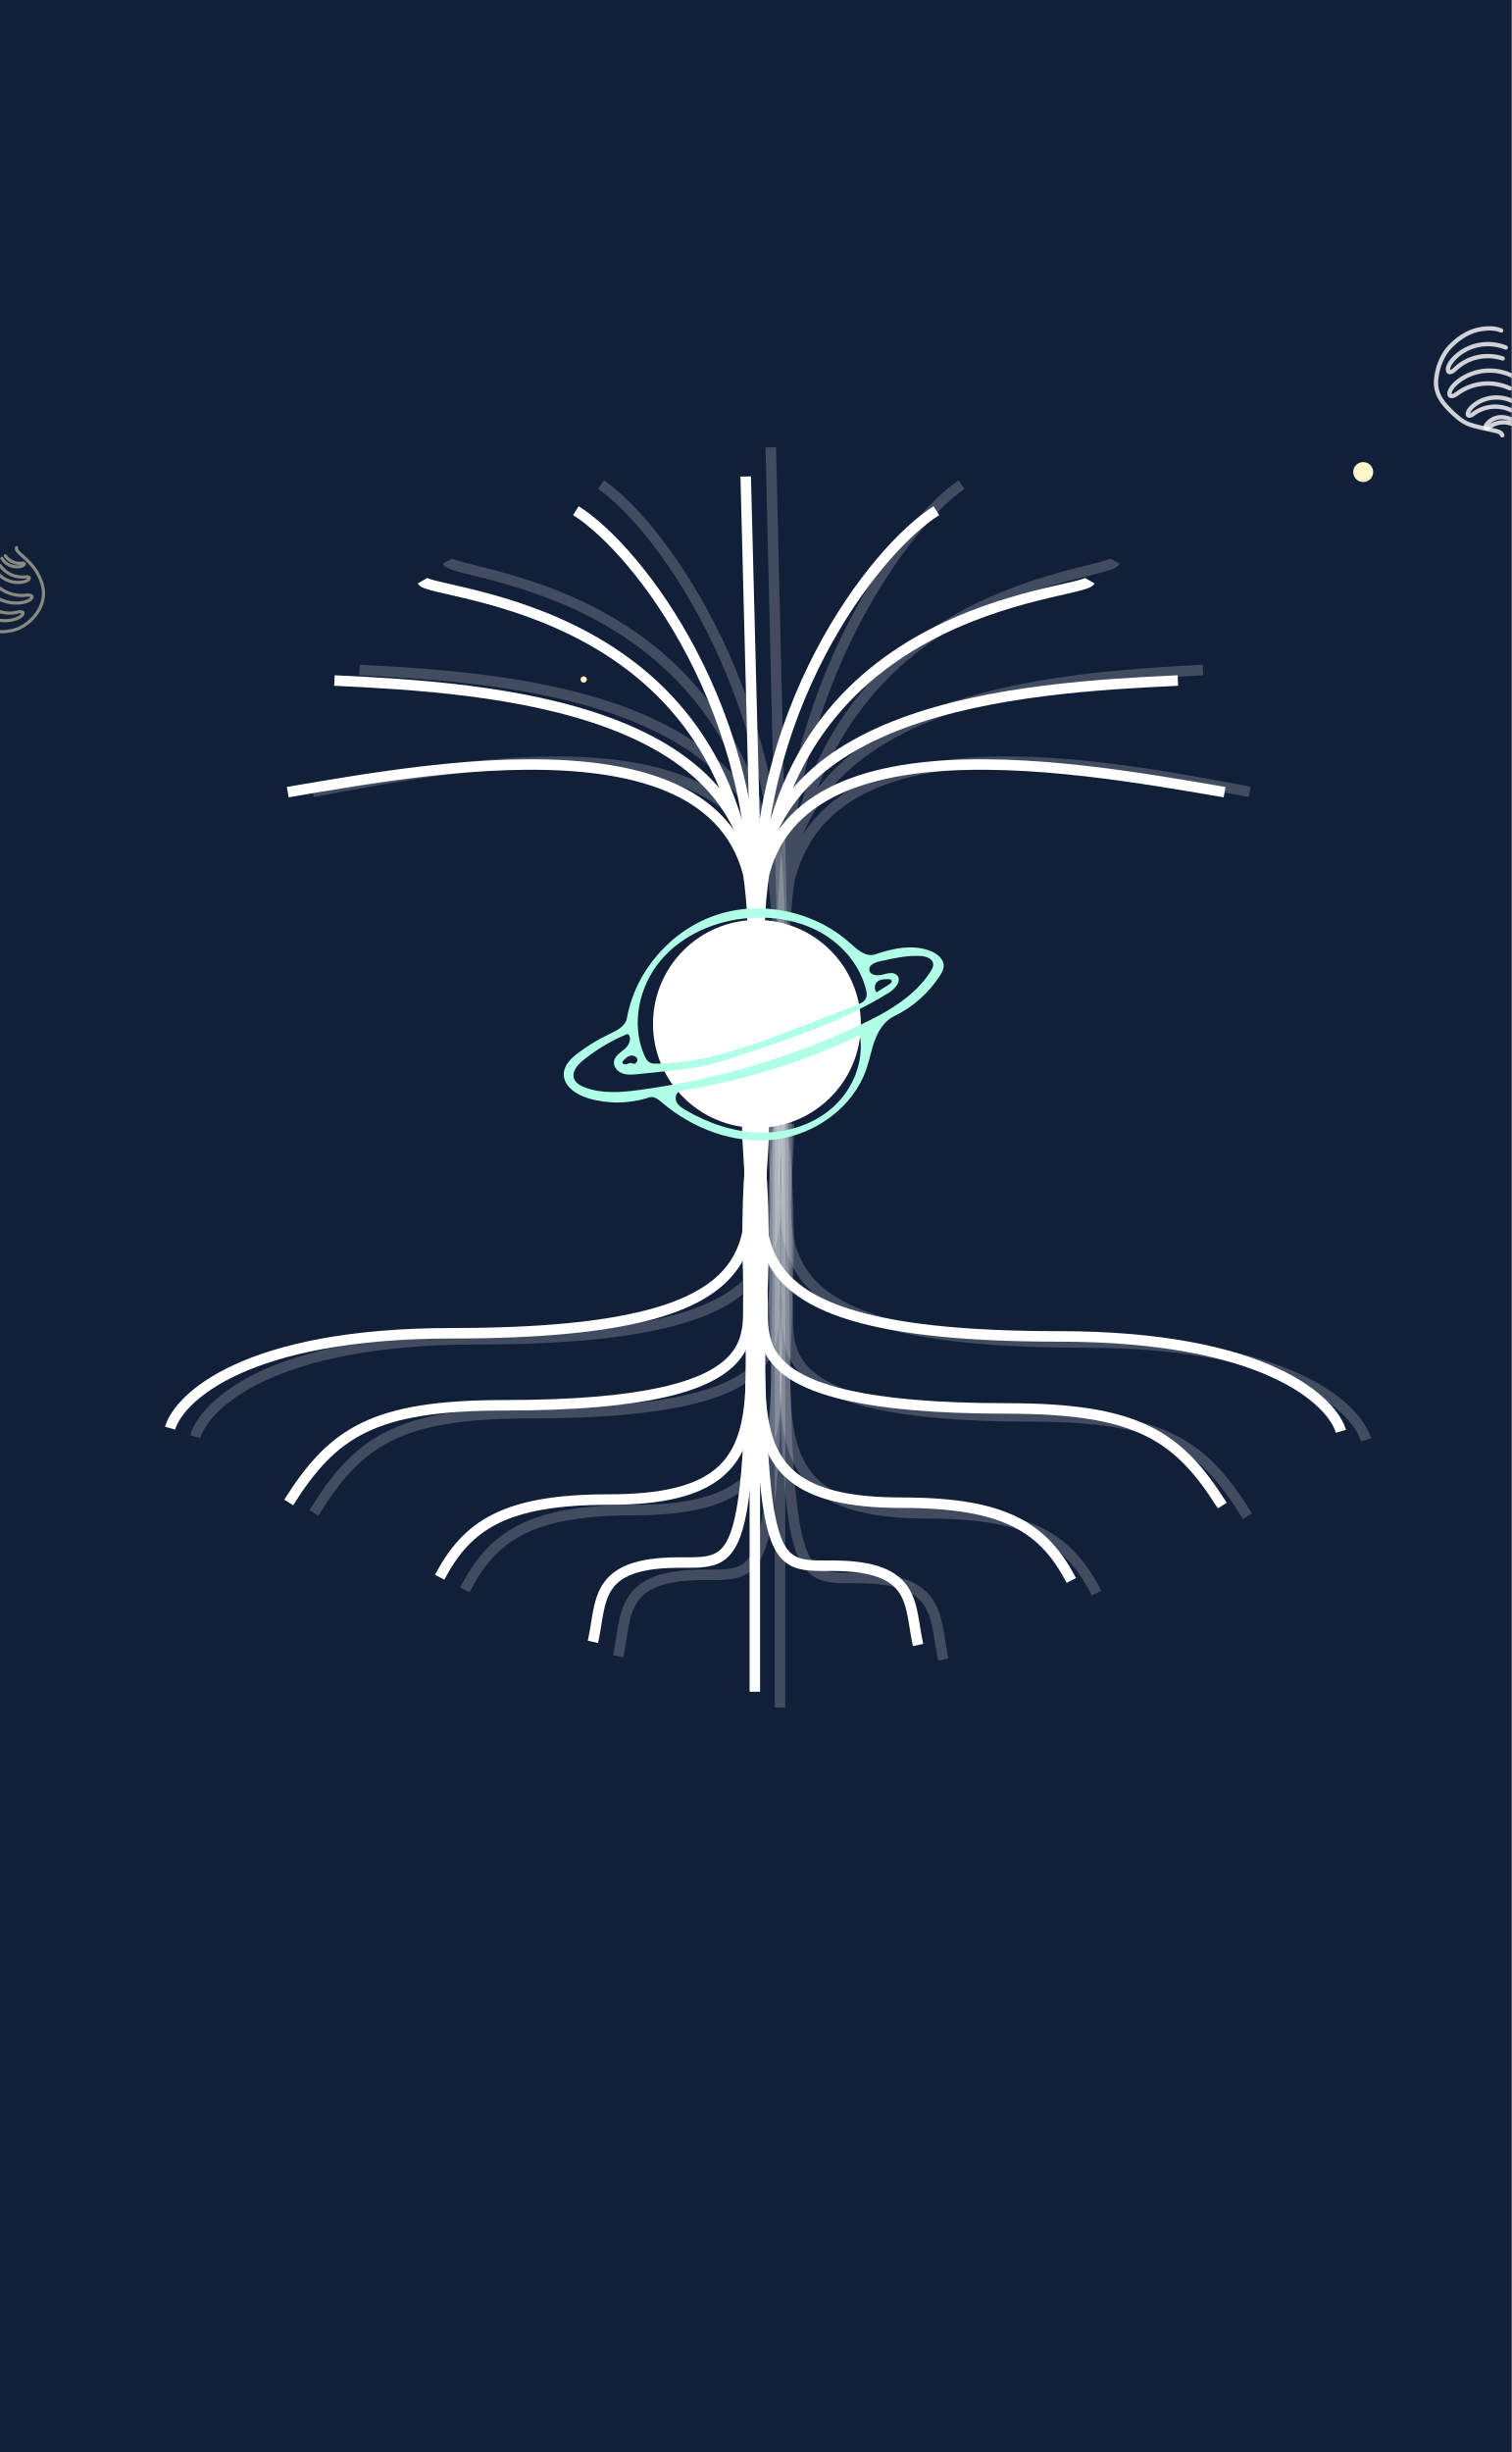
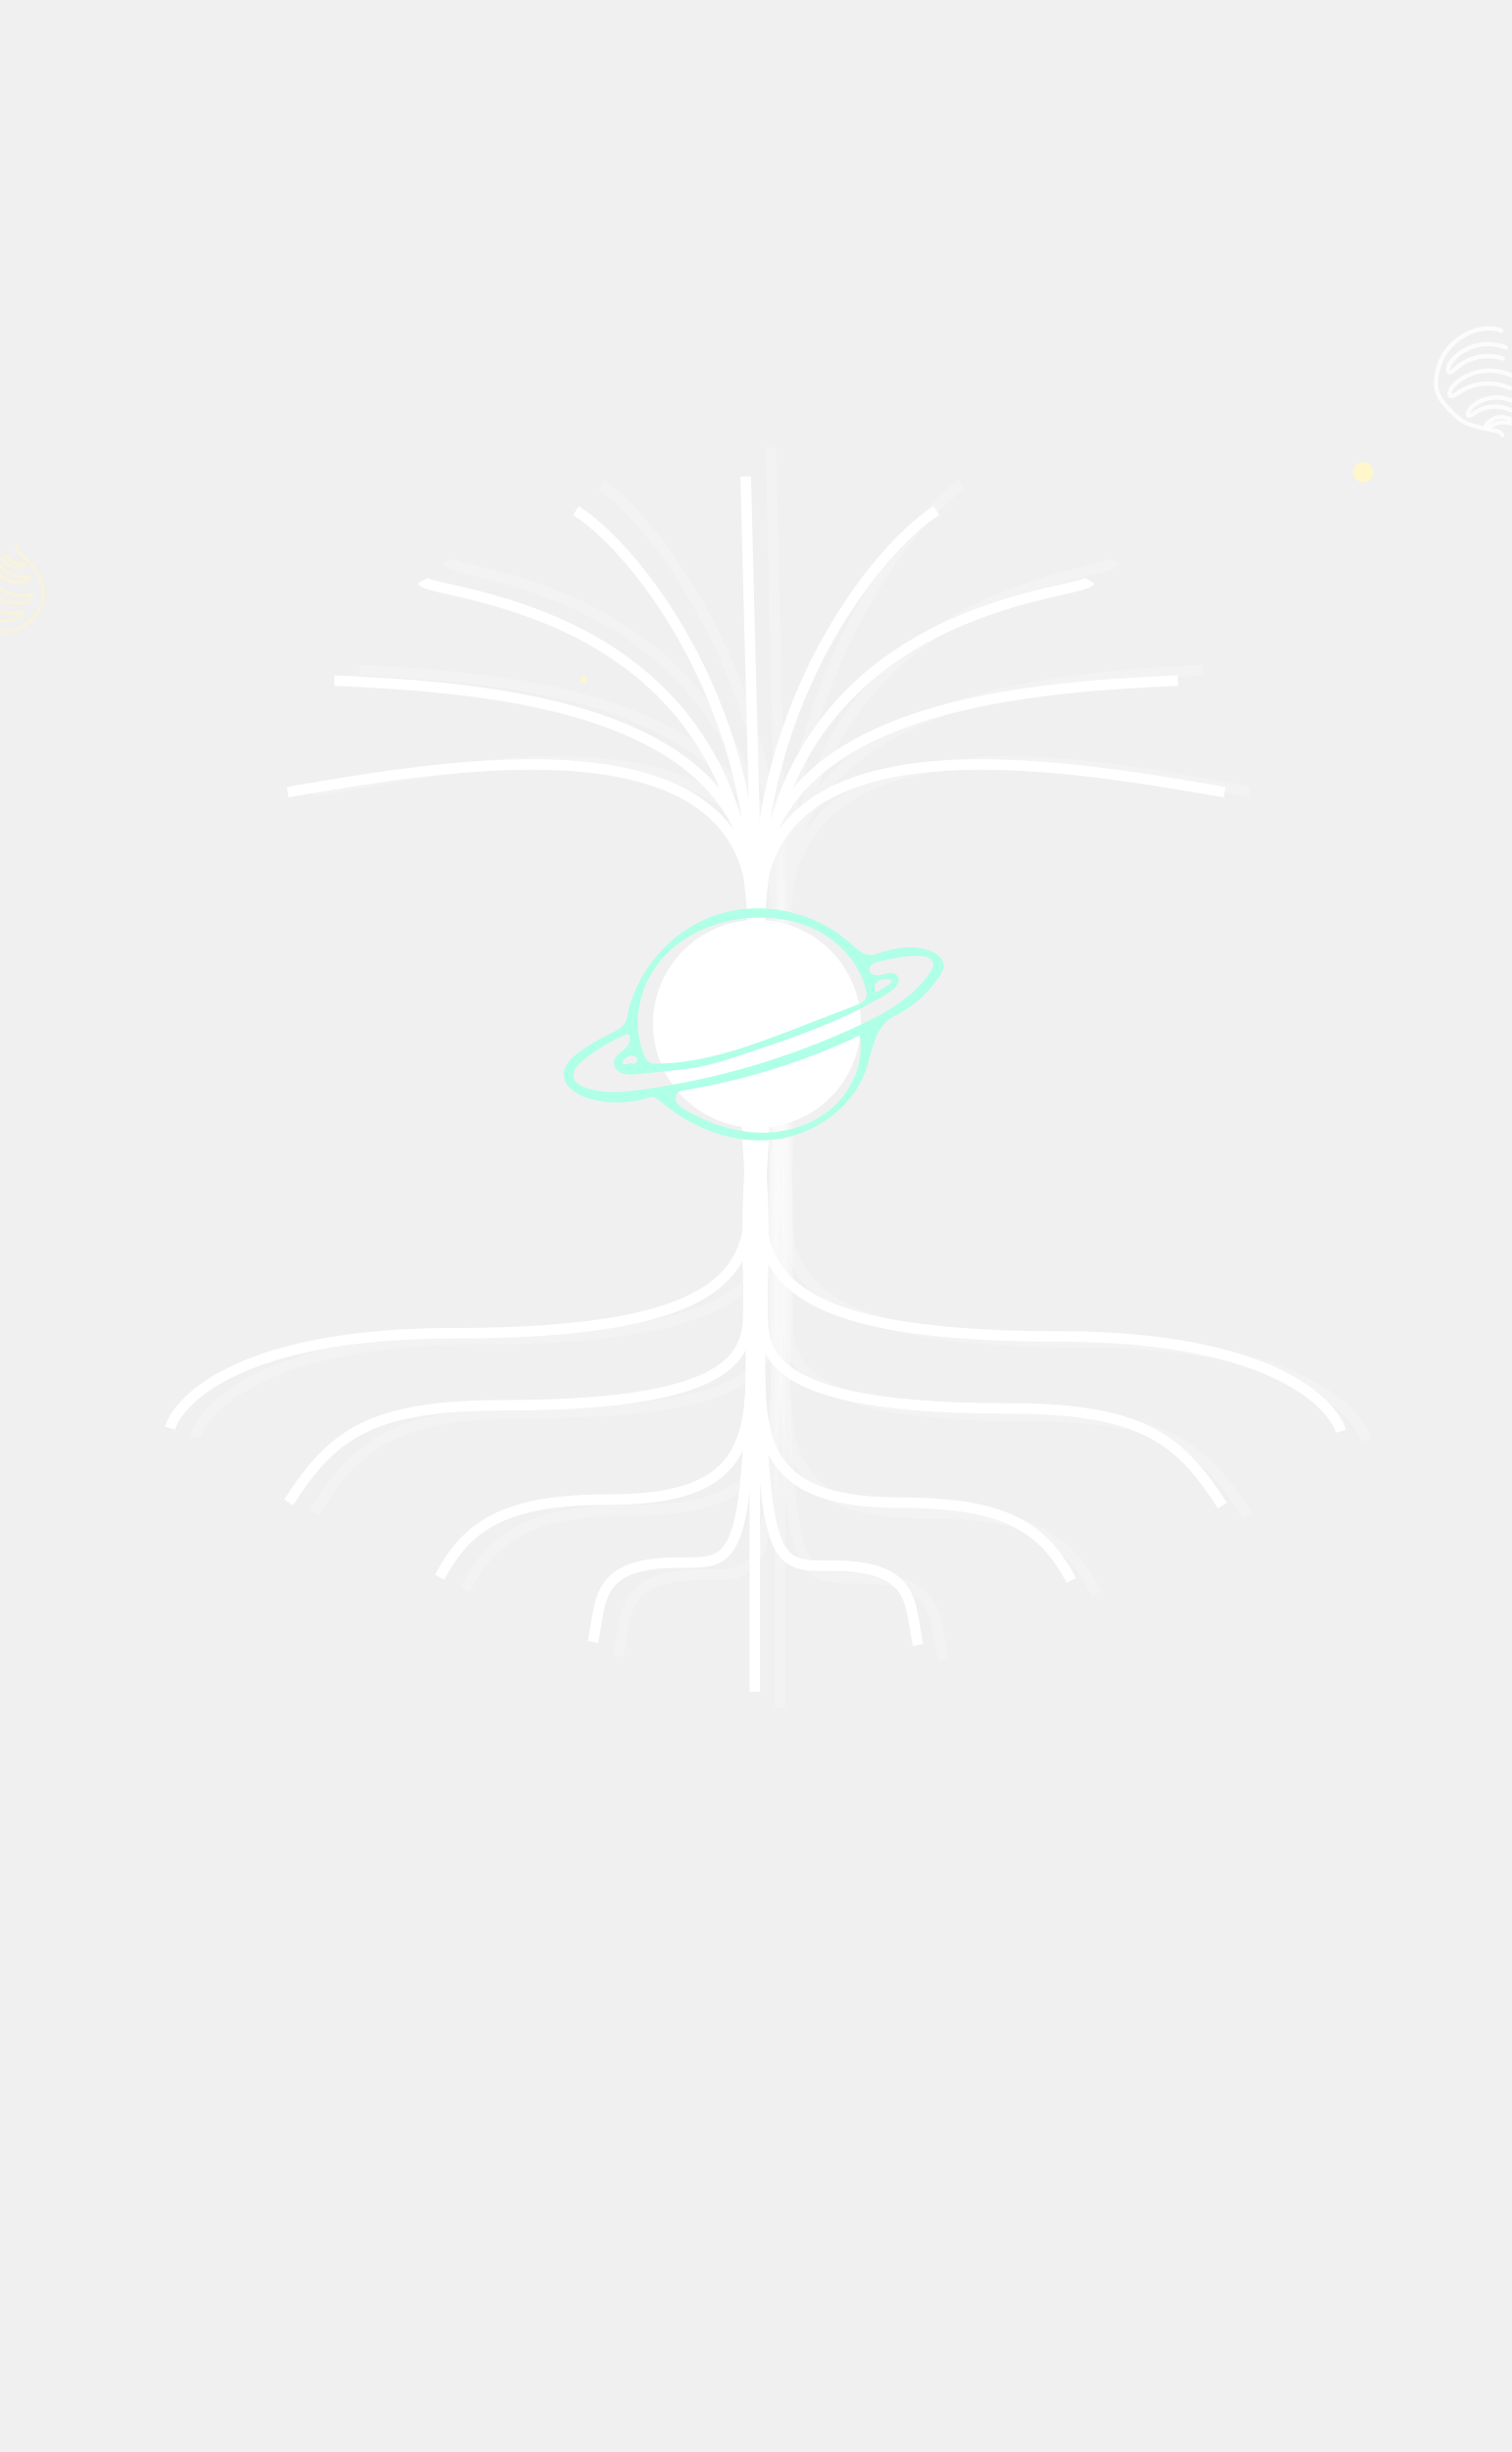
<svg xmlns="http://www.w3.org/2000/svg" width="1440" height="2335" viewBox="0 0 1440 2335" fill="none">
  <g clip-path="url(#clip0_301_4900)">
-     <rect width="1440" height="2335" fill="#121F39" />
    <path d="M1038.3 553.156C1029.93 567.79 731.896 573.24 723.408 883.474M723.408 883.474C700.771 670.963 976.412 654.982 1121.98 648.041M723.408 883.474C711.78 672.182 1018.76 729.215 1166.44 754.337M723.408 883.474C712.239 680.511 832.107 523.94 891.971 486.285" stroke="white" stroke-width="10" />
    <path d="M402.228 553.156C410.601 567.79 708.634 573.24 717.123 883.474M717.123 883.474C739.76 670.963 464.118 654.982 318.553 648.041M717.123 883.474C728.75 672.182 421.766 729.215 274.088 754.337M717.123 883.474C728.292 680.511 608.423 523.94 548.559 486.285" stroke="white" stroke-width="10" />
    <path d="M710.305 453.762L721.282 883.474" stroke="white" stroke-width="10" />
    <path d="M1062.21 534.482C1053.84 550.454 755.808 556.402 747.32 895M747.32 895C724.683 663.059 1000.32 645.617 1145.89 638.042M747.32 895C735.692 664.39 1042.68 726.638 1190.35 754.056M747.32 895C736.151 673.481 856.019 502.595 915.883 461.497" stroke="white" stroke-opacity="0.2" stroke-width="10" />
    <path d="M426.141 534.482C434.513 550.454 732.546 556.402 741.035 895M741.035 895C763.672 663.059 488.03 645.617 342.465 638.042M741.035 895C752.662 664.39 445.678 726.638 298 754.056M741.035 895C752.204 673.481 632.336 502.595 572.471 461.497" stroke="white" stroke-opacity="0.2" stroke-width="10" />
    <path d="M734.217 426L745.194 895" stroke="white" stroke-opacity="0.2" stroke-width="10" />
    <circle cx="3" cy="3" r="3" transform="matrix(1 0 0 -1 553 650.038)" fill="#FFF7CB" />
    <circle cx="9.5" cy="9.5" r="9.5" transform="matrix(1 0 0 -1 1289 459.038)" fill="#FFF7CB" />
    <path fill-rule="evenodd" clip-rule="evenodd" d="M-24.521 591.674C-25.023 591.009 -24.89 590.063 -24.224 589.561C-23.559 589.06 -22.613 589.193 -22.111 589.858C-19.726 593.024 -15.507 596.142 -10.31 598.042C-3.563 600.509 4.341 600.83 13.221 598.44C20.374 596.514 28.217 590.901 33.458 583.675C39.421 575.454 41.53 566.067 38.748 556.832C35.892 547.353 31.152 540.522 24.045 533.822L23.385 533.208C23.172 533.015 22.788 532.672 22.306 532.241C20.535 530.658 17.44 527.893 16.634 527.057C14.477 524.818 13.619 522.978 14.344 520.953C14.625 520.168 15.489 519.76 16.273 520.041C17.009 520.304 17.413 521.08 17.23 521.822L17.185 521.97C16.971 522.568 17.333 523.391 18.617 524.763L18.807 524.963C19.518 525.7 22.383 528.261 24.17 529.859L24.17 529.859C24.862 530.478 25.392 530.952 25.573 531.119C33.333 538.312 38.536 545.669 41.637 555.962C44.71 566.161 42.386 576.505 35.901 585.446C30.265 593.217 21.846 599.243 14.005 601.354C4.528 603.905 -4.012 603.558 -11.347 600.877C-17.088 598.777 -21.785 595.306 -24.521 591.674ZM-22.685 579.269C-23.2 578.614 -23.087 577.666 -22.432 577.15C-21.777 576.635 -20.828 576.748 -20.313 577.403C-12.607 587.196 0.189 591.692 12.486 588.599C16.648 587.552 19.541 585.743 20.264 584.308L20.351 584.122L20.367 584.103L20.347 584.094C19.92 583.931 19.043 583.935 17.824 584.214L17.557 584.278C4.91 587.459 -8.26 583.319 -16.841 573.811C-17.399 573.193 -17.35 572.239 -16.731 571.68C-16.113 571.122 -15.159 571.171 -14.6 571.79C-6.87 580.356 4.934 584.151 16.34 581.468L16.821 581.351C21.282 580.229 24.54 581.898 23.112 585.333C22.067 587.846 18.346 590.237 13.222 591.526C-0.239 594.911 -14.249 589.989 -22.685 579.269ZM-16.216 555.568C-16.929 556 -17.157 556.927 -16.725 557.64C-9.098 570.234 5.262 577.349 20.128 575.493C25.768 574.788 30.05 572.726 31.48 570.205C33.4 566.823 30.228 564.674 25.369 565.28L24.869 565.339C12.199 566.736 -0.048 561.078 -7.258 550.805C-7.737 550.123 -8.678 549.958 -9.36 550.437C-10.042 550.915 -10.207 551.857 -9.728 552.539C-1.787 563.852 11.777 570.019 25.743 568.275L26.043 568.24C27.512 568.089 28.518 568.233 28.937 568.517L28.958 568.529C28.968 568.533 28.974 568.534 28.975 568.537C28.976 568.539 28.973 568.542 28.966 568.551C28.95 568.569 28.915 568.611 28.856 568.715L28.775 568.846C27.793 570.334 24.407 571.917 19.754 572.498C6.08 574.206 -7.128 567.661 -14.144 556.077C-14.575 555.364 -15.503 555.136 -16.216 555.568ZM-6.156 543.033C-6.587 542.32 -6.359 541.392 -5.647 540.961C-4.934 540.529 -4.006 540.757 -3.574 541.47C1.344 549.592 10.604 554.18 20.192 552.983C23.034 552.628 25.165 551.741 26.042 550.898L26.139 550.801L26.022 550.785C25.718 550.751 25.305 550.75 24.797 550.801L24.573 550.827C14.446 552.091 4.611 547.62 -1.147 539.417C-1.626 538.735 -1.461 537.794 -0.779 537.315C-0.097 536.836 0.844 537.001 1.323 537.683C6.36 544.859 14.901 548.823 23.749 547.884L24.199 547.832C27.954 547.363 30.598 549.154 28.989 551.988C27.887 553.93 24.713 555.459 20.566 555.977C9.787 557.323 -0.626 552.164 -6.156 543.033ZM1.04 530.413C0.328 530.845 0.1 531.773 0.531 532.485C4.235 538.601 11.208 542.056 18.427 541.154C21.273 540.799 23.483 539.734 24.299 538.297C25.636 535.941 23.453 534.461 20.659 534.81L20.29 534.852C14.759 535.408 9.429 532.918 6.278 528.43C5.8 527.748 4.859 527.583 4.177 528.062C3.495 528.54 3.33 529.481 3.808 530.163L4.034 530.478C7.537 535.252 13.139 538.05 19.084 537.944L19.295 537.938L19.077 537.987C18.758 538.056 18.416 538.115 18.053 538.16C12.026 538.913 6.205 536.028 3.113 530.922C2.681 530.21 1.753 529.982 1.04 530.413Z" fill="#FFF7CB" fill-opacity="0.5" />
    <path d="M1443.14 398.91C1444.14 399.458 1444.51 400.7 1443.97 401.686C1443.43 402.672 1442.19 403.027 1441.19 402.48C1434.05 398.561 1427 397.719 1420.45 402.652C1420.06 402.948 1419.7 403.248 1419.37 403.543L1419.15 403.746L1419.39 403.599C1426.29 399.48 1434.79 399.003 1442.18 402.257L1442.66 402.474C1443.69 402.954 1444.15 404.169 1443.68 405.19C1443.21 406.21 1441.99 406.649 1440.96 406.169C1434.17 403.014 1426.21 403.671 1420.11 408.039L1419.7 408.336C1416.67 410.622 1413.09 410.352 1413.03 406.686C1413 404.451 1414.86 401.715 1417.95 399.386C1425.8 393.479 1434.59 394.217 1443.14 398.91Z" fill="white" fill-opacity="0.8" />
    <path d="M1443.46 381.093C1444.46 381.64 1444.83 382.883 1444.29 383.869C1443.75 384.854 1442.51 385.21 1441.51 384.663C1430.15 378.429 1416.13 379.261 1405.72 387.106C1402.63 389.432 1400.74 391.905 1400.29 393.484L1400.24 393.663L1400.39 393.604C1400.77 393.439 1401.26 393.163 1401.82 392.761L1402.06 392.581C1413.07 384.294 1427.68 382.938 1440.08 388.704C1441.11 389.184 1441.56 390.4 1441.09 391.42C1440.62 392.44 1439.41 392.879 1438.38 392.399C1427.53 387.355 1414.78 388.437 1405.05 395.483L1404.56 395.847C1400.48 398.92 1396.15 398.592 1396.08 394.184C1396.04 391.163 1398.71 387.235 1403.22 383.841C1414.93 375.02 1430.69 374.085 1443.46 381.093Z" fill="white" fill-opacity="0.8" />
    <path d="M1443.78 357.265C1444.77 357.812 1445.14 359.055 1444.6 360.04C1444.07 361.026 1442.82 361.382 1441.82 360.834C1425.62 351.943 1405.63 353.129 1390.77 364.32C1385.71 368.128 1382.83 372.261 1382.7 374.668L1382.7 374.876C1382.7 375.195 1382.65 375.17 1382.71 375.164L1382.74 375.163C1383.43 375.215 1384.71 374.708 1386.33 373.544L1386.65 373.302C1401.83 361.873 1421.98 360.003 1439.08 367.956C1440.11 368.435 1440.57 369.651 1440.1 370.671C1439.63 371.691 1438.41 372.13 1437.38 371.651C1421.85 364.43 1403.6 366.011 1389.7 376.162L1389.15 376.568C1383.87 380.544 1378.67 380.15 1378.6 374.89C1378.54 370.968 1382.14 365.67 1388.27 361.054C1404.42 348.889 1426.16 347.599 1443.78 357.265Z" fill="white" fill-opacity="0.8" />
    <path d="M1435.09 329.084C1436.14 329.507 1436.66 330.697 1436.25 331.742C1435.84 332.787 1434.65 333.291 1433.59 332.868C1417.81 326.544 1399.71 329.86 1387.42 341.752C1383.26 345.776 1381.11 349.845 1381.25 352.015L1381.28 352.292L1381.27 352.325L1381.3 352.323C1381.92 352.226 1382.94 351.633 1384.18 350.487L1384.45 350.233C1397.09 338.002 1415.38 334.016 1431.99 339.418C1433.07 339.77 1433.67 340.923 1433.33 341.994C1432.99 343.065 1431.84 343.649 1430.76 343.297C1415.79 338.43 1399.34 341.903 1387.81 352.714L1387.33 353.175C1382.87 357.488 1377.9 357.717 1377.21 352.724C1376.7 349.072 1379.42 343.764 1384.54 338.809C1398 325.791 1417.82 322.161 1435.09 329.084Z" fill="white" fill-opacity="0.8" />
    <path d="M1430.72 312.859C1431.77 313.303 1432.27 314.504 1431.83 315.54C1431.39 316.575 1430.19 317.055 1429.15 316.61C1424.17 314.495 1417.93 314.263 1410.53 315.522C1400.92 317.158 1392 322.227 1383.23 330.999C1376.17 338.065 1371.2 349.379 1370.03 361.385C1368.7 375.045 1376.4 383.594 1386.02 392.569C1395.89 401.783 1399.78 402.528 1412.73 405.622L1413.93 405.9C1415.72 406.289 1424.14 408.028 1426.08 408.589C1430.15 409.768 1432.42 411.353 1432.97 414.218C1433.18 415.328 1432.45 416.388 1431.33 416.585C1430.29 416.77 1429.28 416.131 1428.98 415.135L1428.94 414.932C1428.77 414.087 1427.78 413.362 1425.33 412.614L1424.97 412.507C1423.11 411.968 1413.97 410.091 1412.8 409.822C1398.75 406.587 1393.95 405.537 1383.23 395.533C1372.6 385.619 1364.49 375.801 1365.94 360.945C1367.2 348.034 1372.56 335.849 1380.31 328.104C1389.66 318.742 1399.34 313.276 1409.79 311.498C1417.97 310.107 1425.01 310.432 1430.72 312.859Z" fill="white" fill-opacity="0.8" />
    <path d="M743 1063.05L743 1626" stroke="white" stroke-opacity="0.2" stroke-width="10" />
    <path d="M751.557 1070.25C751.557 1177.82 697.035 1278.41 1032.67 1278.41C1230.25 1278.41 1292.94 1341.95 1301.28 1371.24" stroke="white" stroke-opacity="0.2" stroke-width="10" />
    <path d="M749.279 1064.08V1232.04C757.612 1271.6 708.779 1348.87 982.779 1348.87C1108.28 1348.87 1146.28 1375.76 1188.28 1443.89" stroke="white" stroke-opacity="0.2" stroke-width="10" />
    <path d="M744 1067.44C775.779 1304.46 679 1441.09 883 1441.09C982 1441.09 1018.1 1465.73 1044.5 1517.11" stroke="white" stroke-opacity="0.2" stroke-width="10" />
    <path d="M746.235 1067.16C746.235 1511.97 751.152 1502.73 816.5 1502.73C898.185 1502.73 889.821 1540.76 898.5 1580.29" stroke="white" stroke-opacity="0.2" stroke-width="10" />
    <path d="M735.721 1067.16C735.721 1174.74 790.244 1275.33 454.608 1275.33C257.029 1275.33 194.337 1338.87 186 1368.15" stroke="white" stroke-opacity="0.2" stroke-width="10" />
    <path d="M738 1061V1228.96C729.667 1268.52 778.5 1345.79 504.5 1345.79C379 1345.79 341 1372.68 299 1440.81" stroke="white" stroke-opacity="0.2" stroke-width="10" />
    <path d="M743.279 1064.35C711.5 1301.38 808.279 1438.01 604.279 1438.01C505.279 1438.01 469.179 1462.65 442.779 1514.03" stroke="white" stroke-opacity="0.2" stroke-width="10" />
    <path d="M741.044 1064.08C741.044 1508.89 736.127 1499.65 670.779 1499.65C589.094 1499.65 597.458 1537.67 588.779 1577.2" stroke="white" stroke-opacity="0.2" stroke-width="10" />
    <path d="M719 1063L719 1611" stroke="white" stroke-width="10" />
    <path d="M727.557 1070C727.557 1174.72 673.035 1272.64 1008.67 1272.64C1206.25 1272.64 1268.94 1334.49 1277.28 1363" stroke="white" stroke-width="10" />
    <path d="M725.279 1064V1227.5C733.612 1266.01 684.779 1341.23 958.779 1341.23C1084.28 1341.23 1122.28 1367.4 1164.28 1433.73" stroke="white" stroke-width="10" />
    <path d="M720 1067.27C751.779 1298 655 1431 859 1431C958 1431 994.1 1454.99 1020.5 1505" stroke="white" stroke-width="10" />
    <path d="M722.235 1067C722.235 1500 727.152 1491 792.5 1491C874.185 1491 865.821 1528.02 874.5 1566.5" stroke="white" stroke-width="10" />
    <path d="M711.721 1067C711.721 1171.72 766.244 1269.64 430.608 1269.64C233.029 1269.64 170.337 1331.49 162 1360" stroke="white" stroke-width="10" />
    <path d="M714 1061V1224.5C705.667 1263.01 754.5 1338.23 480.5 1338.23C355 1338.23 317 1364.4 275 1430.73" stroke="white" stroke-width="10" />
    <path d="M719.279 1064.27C687.5 1295 784.279 1428 580.279 1428C481.279 1428 445.179 1451.99 418.779 1502" stroke="white" stroke-width="10" />
    <path d="M717.044 1064C717.044 1497 712.127 1488 646.779 1488C565.094 1488 573.458 1525.02 564.779 1563.5" stroke="white" stroke-width="10" />
    <circle cx="721" cy="975.038" r="99" fill="white" />
    <path fill-rule="evenodd" clip-rule="evenodd" d="M560.529 1045.94C548.968 1042.53 536.327 1034.21 537.028 1022.18C537.514 1013.84 544.366 1007.41 551.067 1002.42C560.271 995.57 570.15 989.625 580.513 984.7C587.552 981.355 595.784 977.315 597.145 969.641C605.101 924.779 639.222 885.641 682.466 871.294C725.71 856.947 776.264 867.813 810.042 898.39C816.74 904.453 824.996 911.789 833.539 908.853C850.712 902.95 869.907 898.944 886.729 905.781C892.94 908.306 899.211 913.462 898.9 920.159C898.752 923.332 897.121 926.229 895.414 928.908C884.805 945.553 869.475 959.153 851.684 967.702C842.88 971.933 837.104 980.742 833.599 989.859C830.094 998.977 828.432 1008.7 825.28 1017.94C812.76 1054.68 776.288 1080.61 737.756 1085.21C699.224 1089.81 659.843 1074.92 630.337 1049.71C626.97 1046.84 622.783 1043.61 618.578 1045C599.919 1051.17 579.378 1051.5 560.529 1045.94M619.276 1011.99C621.2 1012.92 623.422 1012.95 625.56 1012.93C671.836 1012.39 716.168 995.523 759.355 978.889C778.086 971.675 796.817 964.46 815.549 957.245C819.373 955.772 823.607 953.902 825.053 950.068C826.002 947.549 825.496 944.734 824.841 942.123C819.114 919.3 802.697 899.866 782.224 888.266C761.752 876.666 737.553 872.526 714.081 874.179C682.021 876.436 650.059 889.978 629.354 914.559C608.649 939.14 600.903 975.244 613.615 1004.76C614.853 1007.64 616.458 1010.63 619.276 1011.99M819.032 985.92C765.054 1011.51 707.426 1029.39 648.44 1038.84C644.329 1039.5 642.56 1044.97 644.174 1048.81C645.787 1052.65 649.53 1055.1 653.13 1057.19C674.879 1069.83 699.485 1078.22 724.638 1078.59C749.79 1078.95 775.47 1070.81 794.043 1053.84C812.616 1036.88 823.205 1010.73 819.032 985.92M546.689 1026.88C548.119 1031.23 552.57 1033.8 556.848 1035.44C573.615 1041.88 592.292 1040.22 610.09 1037.81C681.921 1028.06 752.258 1007.37 817.931 976.682C844.243 964.386 870.954 949.465 886.532 924.954C887.882 922.829 889.185 920.451 888.929 917.946C888.392 912.672 881.828 910.593 876.533 910.345C863.414 909.731 850.416 912.653 837.608 915.557C833.141 916.57 827.569 918.999 827.984 923.56C828.439 928.566 835.458 929.505 840.315 928.212C845.172 926.919 851.185 925.143 854.56 928.868C859.175 933.962 852.817 941.518 846.983 945.154C802.892 972.631 753.013 989.144 703.673 1005.41C692.032 1009.25 680.36 1013.09 668.354 1015.56C658.047 1017.67 647.561 1018.76 637.095 1019.84C627.304 1020.85 617.513 1021.86 607.722 1022.87C602.761 1023.38 597.599 1023.87 592.91 1022.17C588.222 1020.47 584.179 1015.88 584.828 1010.94C585.547 1005.46 591.138 1002.29 595.316 998.683C599.493 995.074 602.336 987.772 597.836 984.575C582.525 990.803 568.152 999.332 555.349 1009.79C550.074 1014.09 544.564 1020.41 546.689 1026.88M834.929 945.026C838.999 942.455 843.069 939.883 847.139 937.311C848.384 936.524 849.812 935.244 849.289 933.867C848.831 932.662 847.243 932.455 845.954 932.444C842.235 932.413 838.106 932.535 835.42 935.107C832.783 937.631 832.555 942.254 834.929 945.026M593.613 1010.11C593.312 1010.44 593.005 1010.78 592.874 1011.2C592.308 1013.02 595.125 1013.99 596.931 1013.38C598.737 1012.78 600.777 1011.62 602.365 1012.66C604.655 1014.18 607.864 1011.04 607.026 1008.43C606.187 1005.82 602.868 1004.7 600.214 1005.39C597.561 1006.09 595.473 1008.09 593.613 1010.11H593.613Z" fill="#B0FFE7" />
  </g>
  <defs>
    <clipPath id="clip0_301_4900">
      <rect width="1440" height="2335" fill="white" />
    </clipPath>
  </defs>
</svg>
